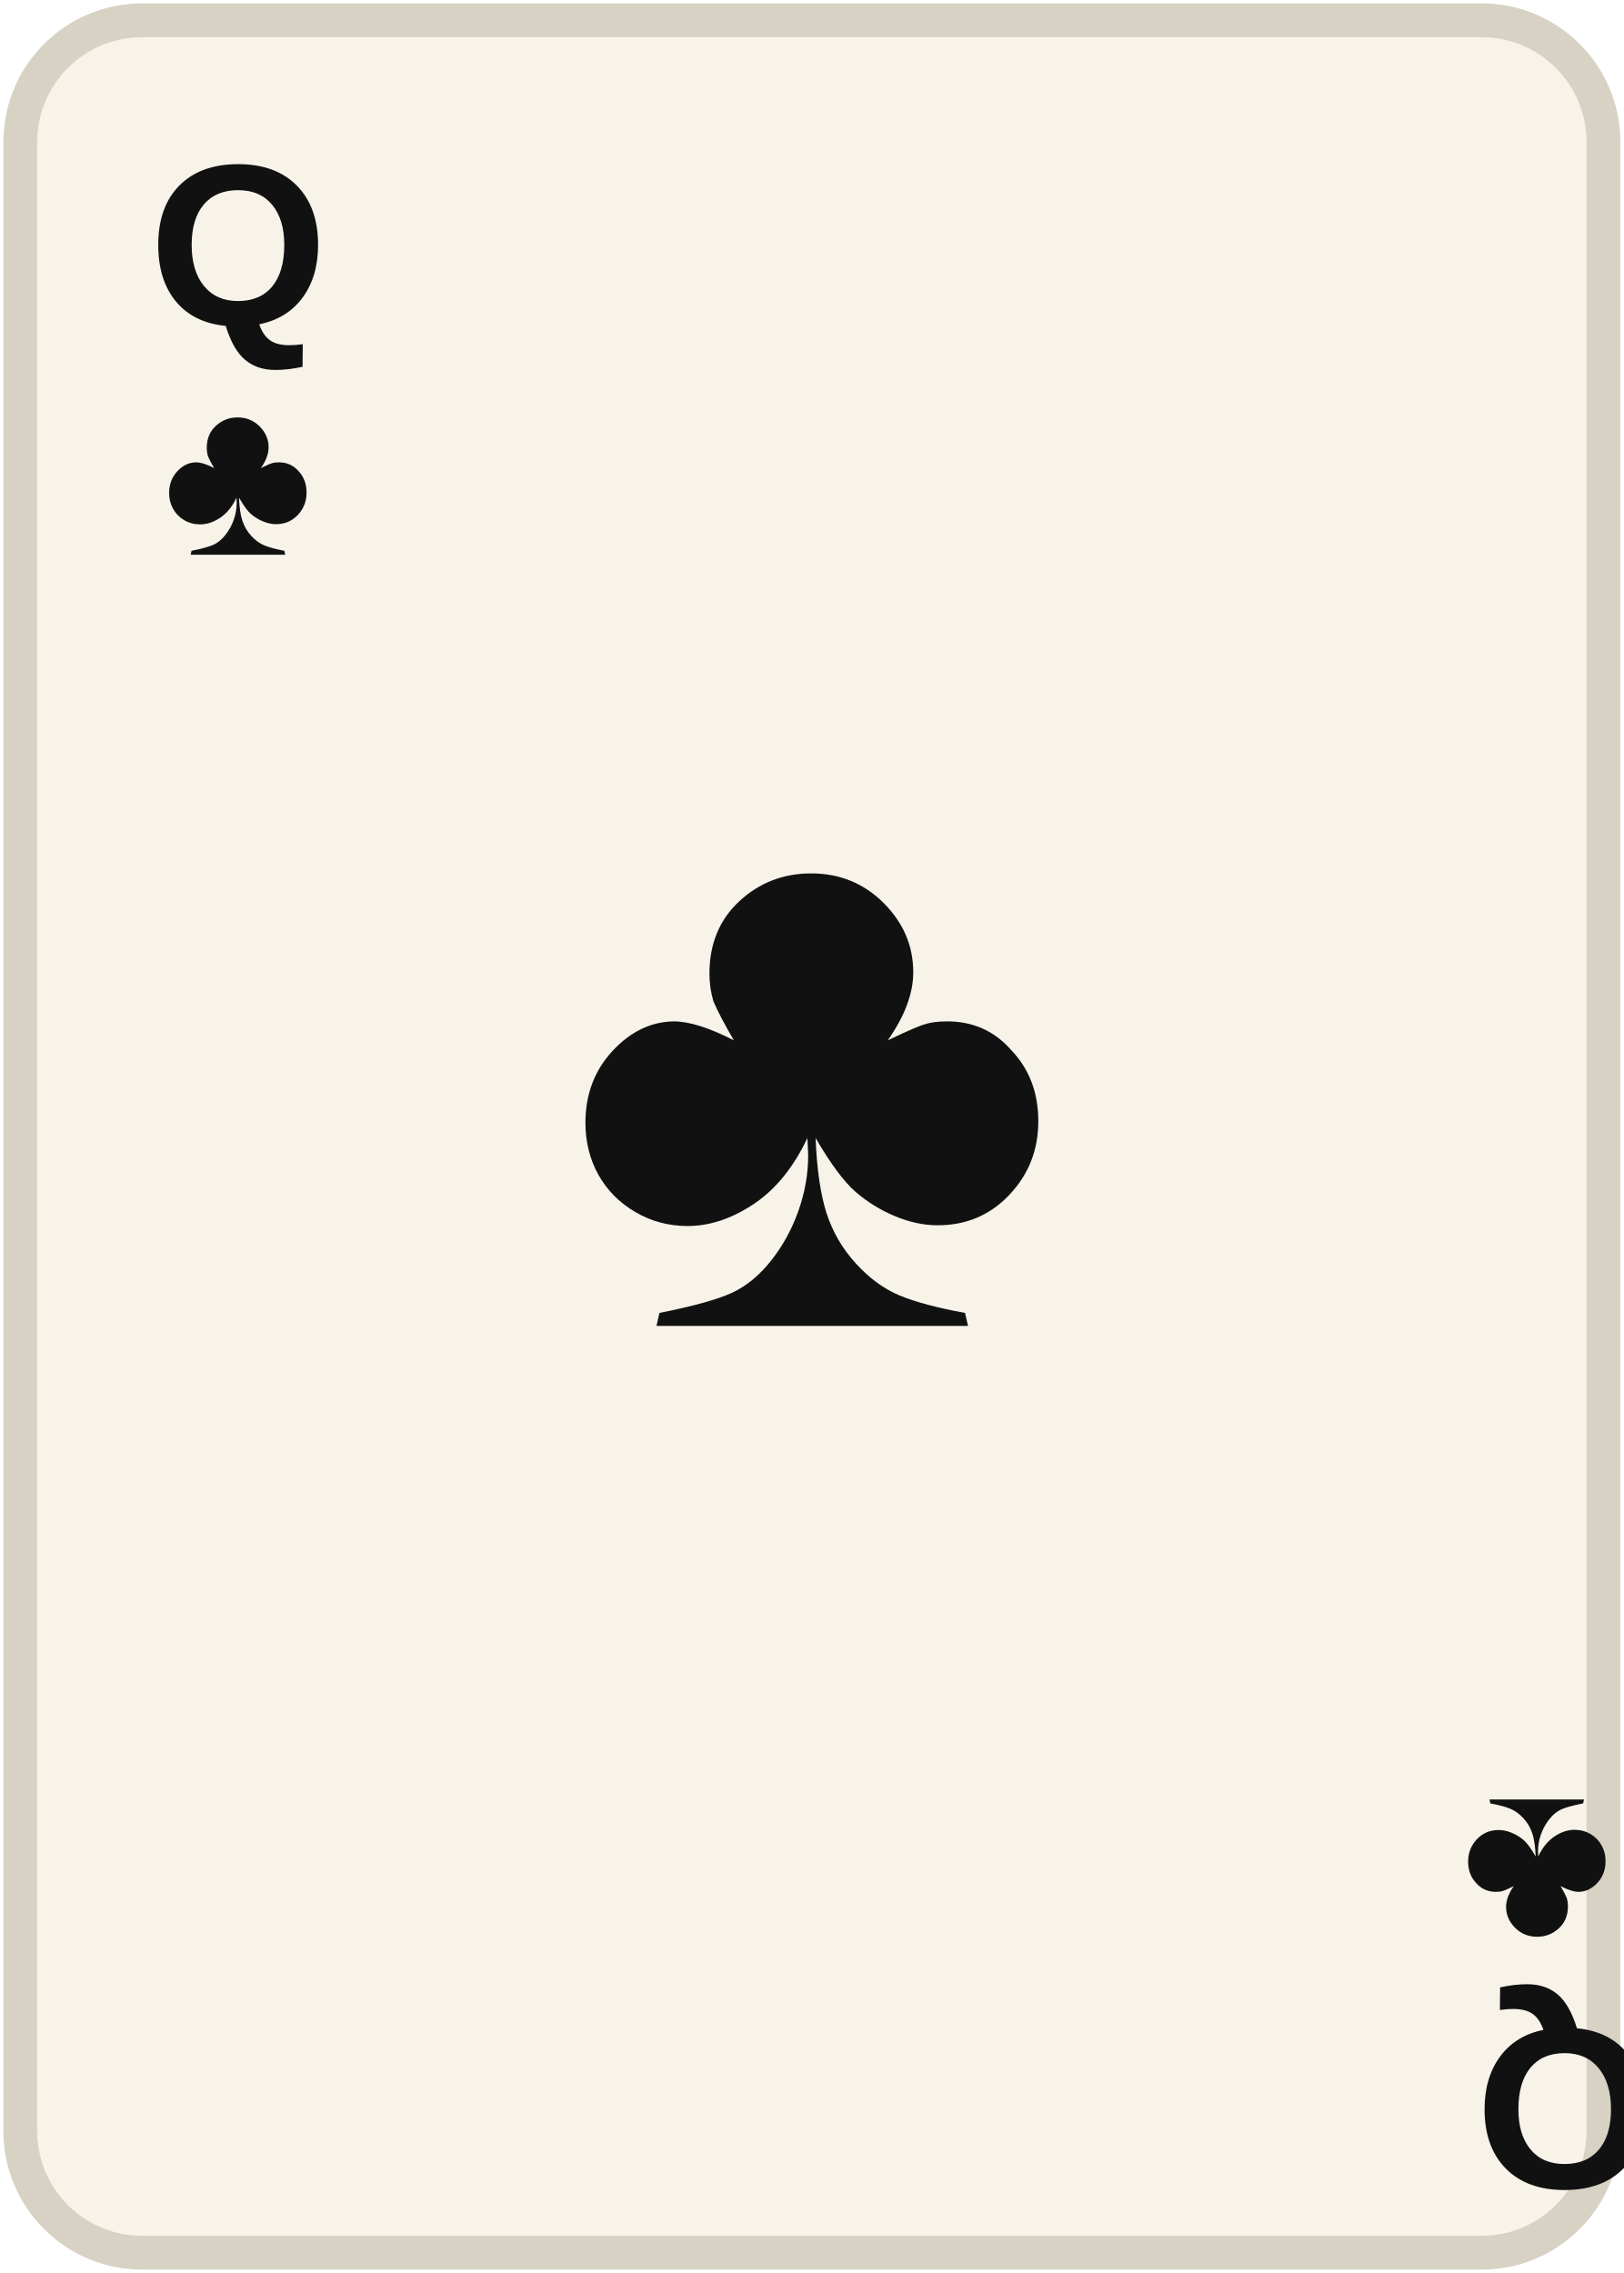
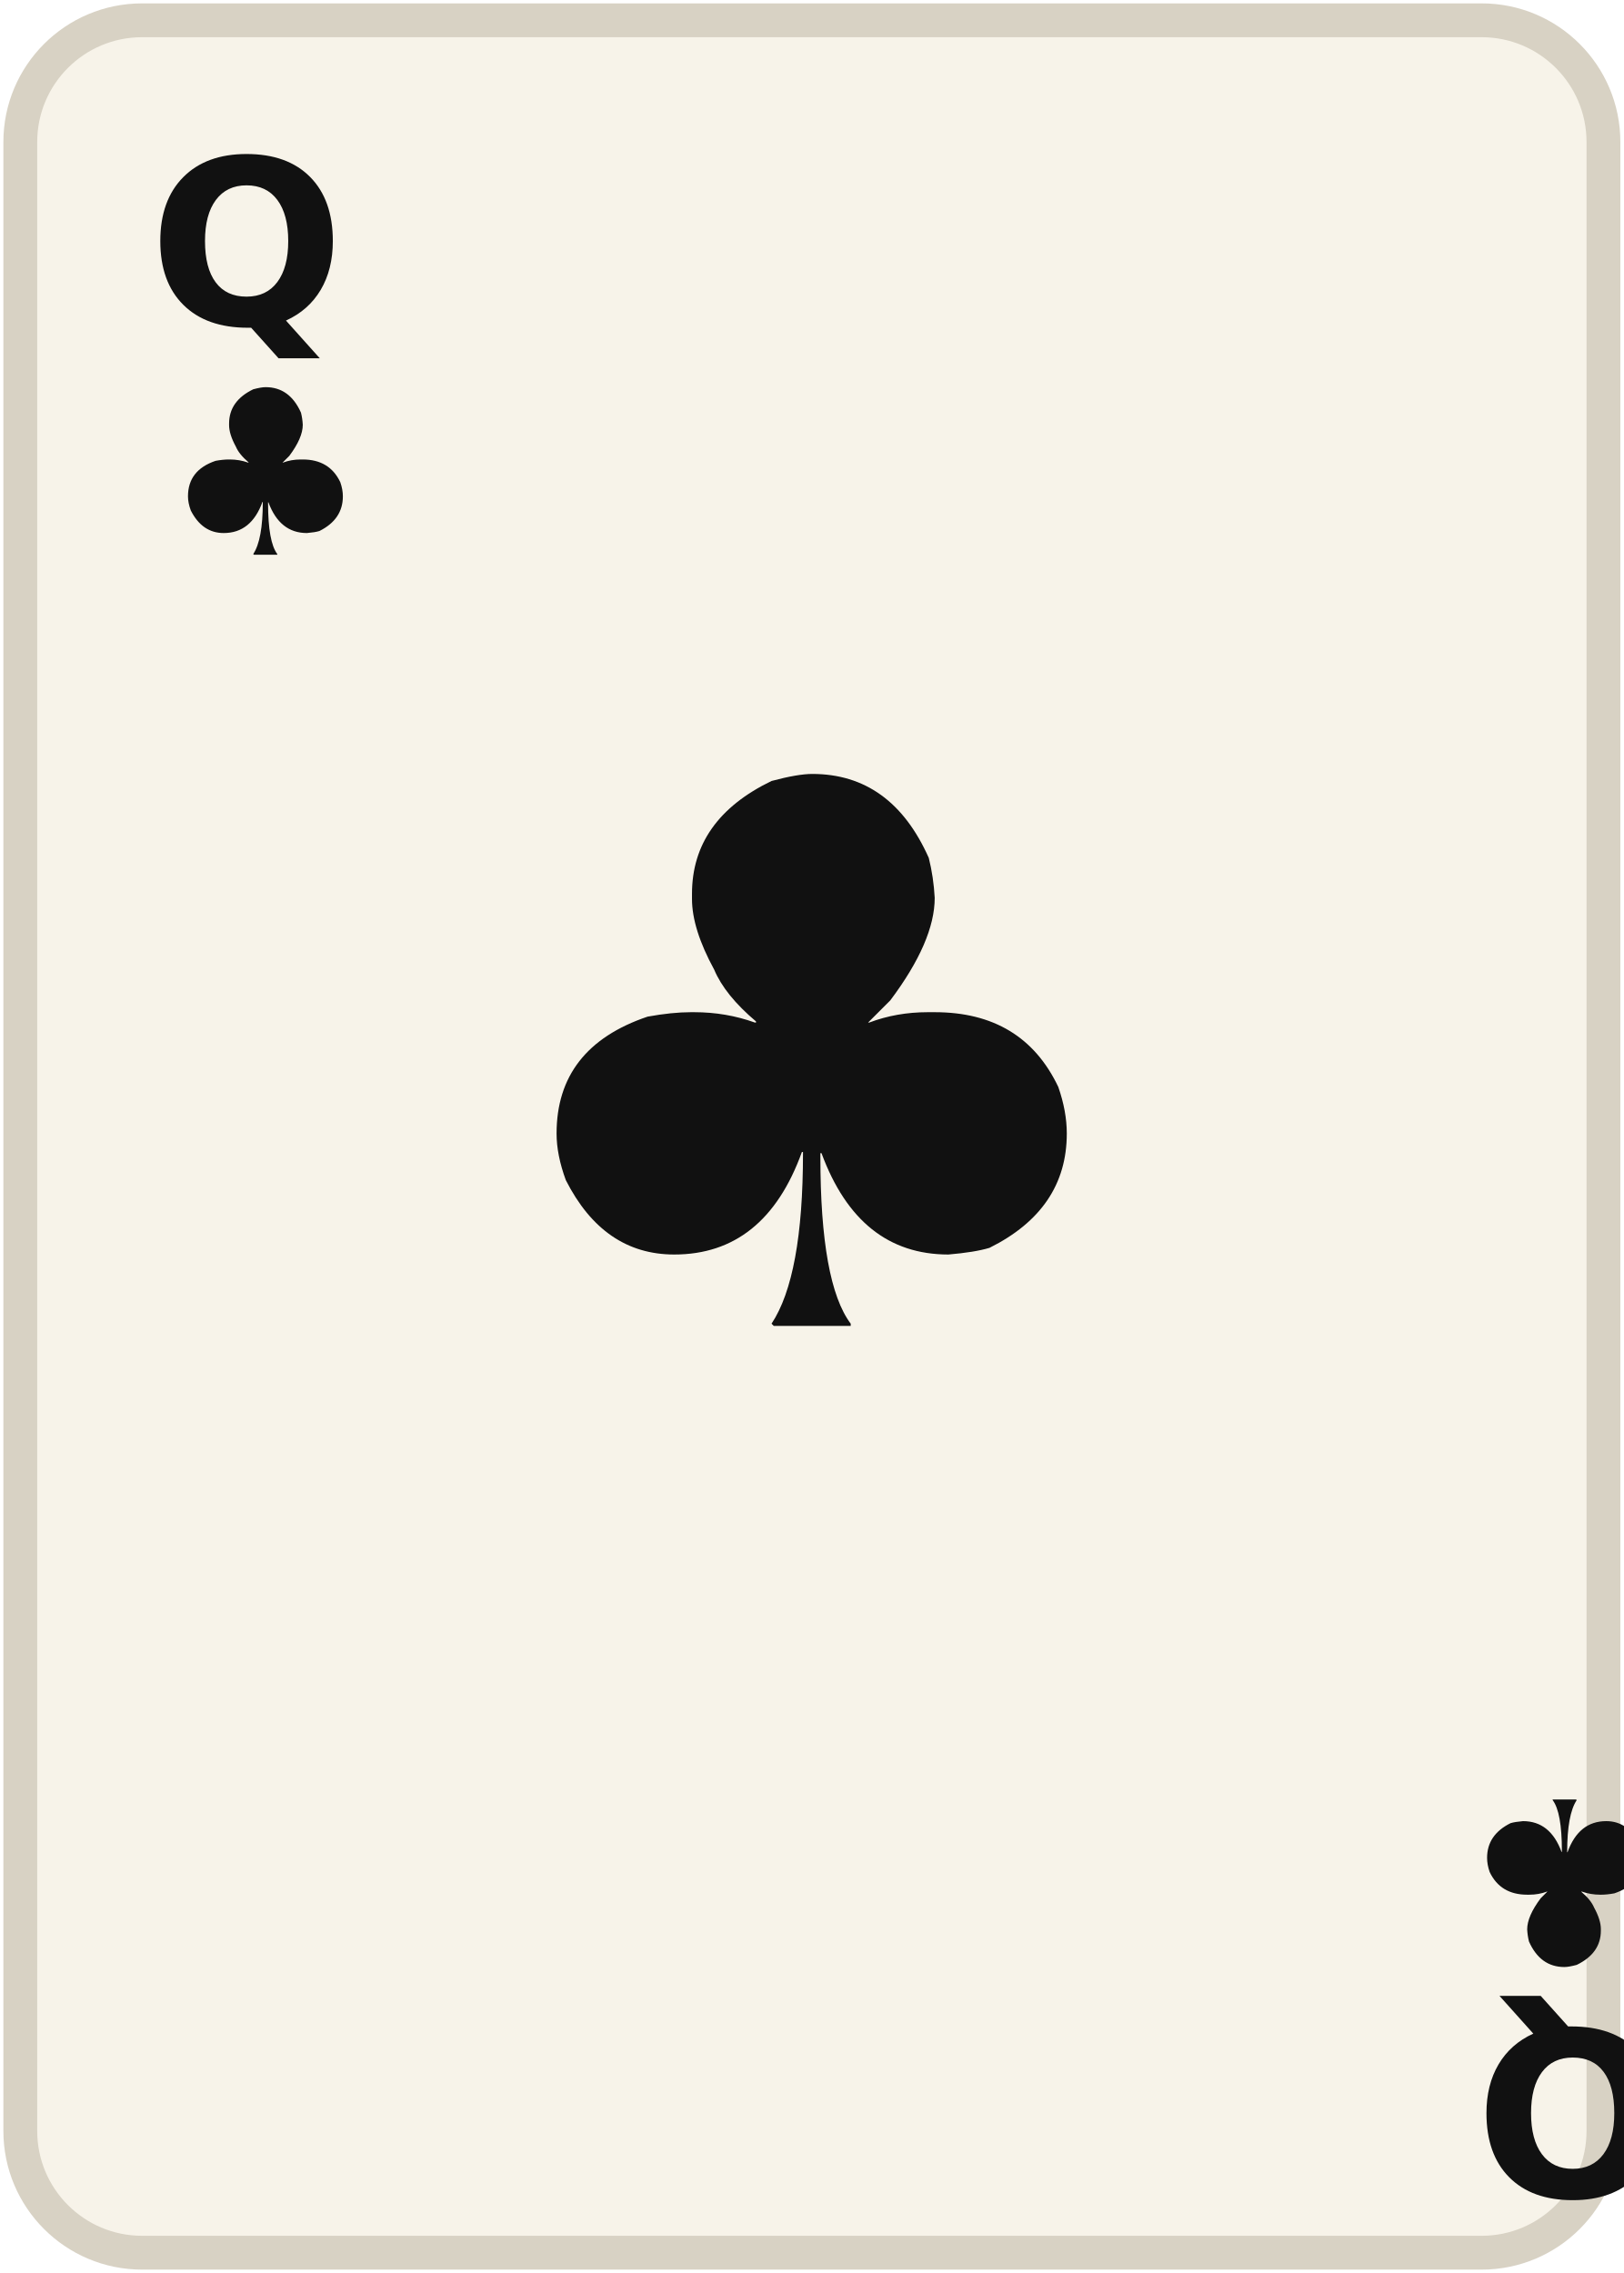
<svg xmlns="http://www.w3.org/2000/svg" width="240" height="336" viewBox="0 0 240 336">
  <rect x="3" y="3" width="234" height="330" rx="18" fill="#F7F3E9" stroke="#D8D2C4" stroke-width="5" />
-   <text x="22" y="48" font-family="Arial, sans-serif" font-size="34" font-weight="700" fill="#111111">Q</text>
-   <text x="24" y="82" font-family="Arial, sans-serif" font-size="34" fill="#111111">♣</text>
-   <text x="218" y="300" text-anchor="end" font-family="Arial, sans-serif" font-size="34" font-weight="700" fill="#111111" transform="rotate(180 218 300)">Q</text>
-   <text x="216" y="266" text-anchor="end" font-family="Arial, sans-serif" font-size="34" fill="#111111" transform="rotate(180 216 266)">♣</text>
-   <text x="120.0" y="196.0" text-anchor="middle" font-family="Arial, sans-serif" font-size="112" fill="#111111">♣</text>
+   <g transform="">
+     <path d="M911 -27H881Q512 -27 307.0 177.0Q102 381 102 745Q102 1108 306.5 1314.0Q511 1520 870 1520Q1233 1520 1435.5 1316.0Q1638 1112 1638 745Q1638 493 1530.5 311.0Q1423 129 1221 37L1522 -299H1155ZM870 1241Q694 1241 597.0 1111.0Q500 981 500 745Q500 505 595.0 377.5Q690 250 870 250Q1047 250 1144.0 380.0Q1241 510 1241 745Q1241 981 1144.0 1111.0Q1047 1241 870 1241Z" transform="translate(22 48) scale(0.0166016 -0.0166016)" fill="#111111" />
+   </g>
+   <g transform="">
+     <path d="M919 1492Q1133 1492 1234 1265Q1247 1213 1250 1157Q1250 1040 1130 880L1070 820H1073Q1147 848 1231 848H1250Q1488 848 1584 646Q1607 580 1607 520Q1607 315 1398 211Q1358 199 1287 193Q1045 193 944 467H941V458Q941 115 1023 6V0H815L809 6Q894 134 894 467V470H891Q791 193 546 193Q355 193 253 394Q228 462 228 520Q228 753 474 836Q540 848 591 848H600Q686 848 764 820H767V823Q683 894 654 963Q594 1073 594 1154V1168Q594 1369 809 1473Q880 1492 919 1492Z" transform="translate(24 82) scale(0.0166016 -0.0166016)" fill="#111111" />
+   </g>
+   <g transform="rotate(180 218 300)">
+     <path d="M911 -27H881Q512 -27 307.0 177.0Q102 381 102 745Q102 1108 306.5 1314.0Q511 1520 870 1520Q1233 1520 1435.5 1316.0Q1638 1112 1638 745Q1638 493 1530.5 311.0Q1423 129 1221 37L1522 -299H1155ZM870 1241Q694 1241 597.0 1111.0Q500 981 500 745Q500 505 595.0 377.5Q690 250 870 250Q1047 250 1144.0 380.0Q1241 510 1241 745Q1241 981 1144.0 1111.0Q1047 1241 870 1241Z" transform="translate(189.097 300) scale(0.0166016 -0.0166016)" fill="#111111" />
+   </g>
+   <g transform="rotate(180 216 266)">
+     <path d="M919 1492Q1133 1492 1234 1265Q1247 1213 1250 1157Q1250 1040 1130 880L1070 820H1073Q1147 848 1231 848H1250Q1488 848 1584 646Q1607 580 1607 520Q1607 315 1398 211Q1358 199 1287 193Q1045 193 944 467H941V458Q941 115 1023 6V0H815L809 6Q894 134 894 467V470H891Q791 193 546 193Q355 193 253 394Q228 462 228 520Q228 753 474 836Q540 848 591 848H600Q686 848 764 820H767V823Q683 894 654 963Q594 1073 594 1154V1168Q594 1369 809 1473Q880 1492 919 1492Z" transform="translate(185.52 266) scale(0.0166016 -0.0166016)" fill="#111111" />
+   </g>
+   <g transform="">
+     <path d="M919 1492Q1133 1492 1234 1265Q1247 1213 1250 1157Q1250 1040 1130 880L1070 820H1073Q1147 848 1231 848H1250Q1488 848 1584 646Q1607 580 1607 520Q1607 315 1398 211Q1358 199 1287 193Q1045 193 944 467H941V458Q941 115 1023 6V0H815L809 6Q894 134 894 467V470H891Q791 193 546 193Q355 193 253 394Q228 462 228 520Q228 753 474 836Q540 848 591 848H600Q686 848 764 820H767V823Q683 894 654 963Q594 1073 594 1154V1168Q594 1369 809 1473Q880 1492 919 1492Z" transform="translate(69.7969 196) scale(0.0546875 -0.0546875)" fill="#111111" />
+   </g>
</svg>
